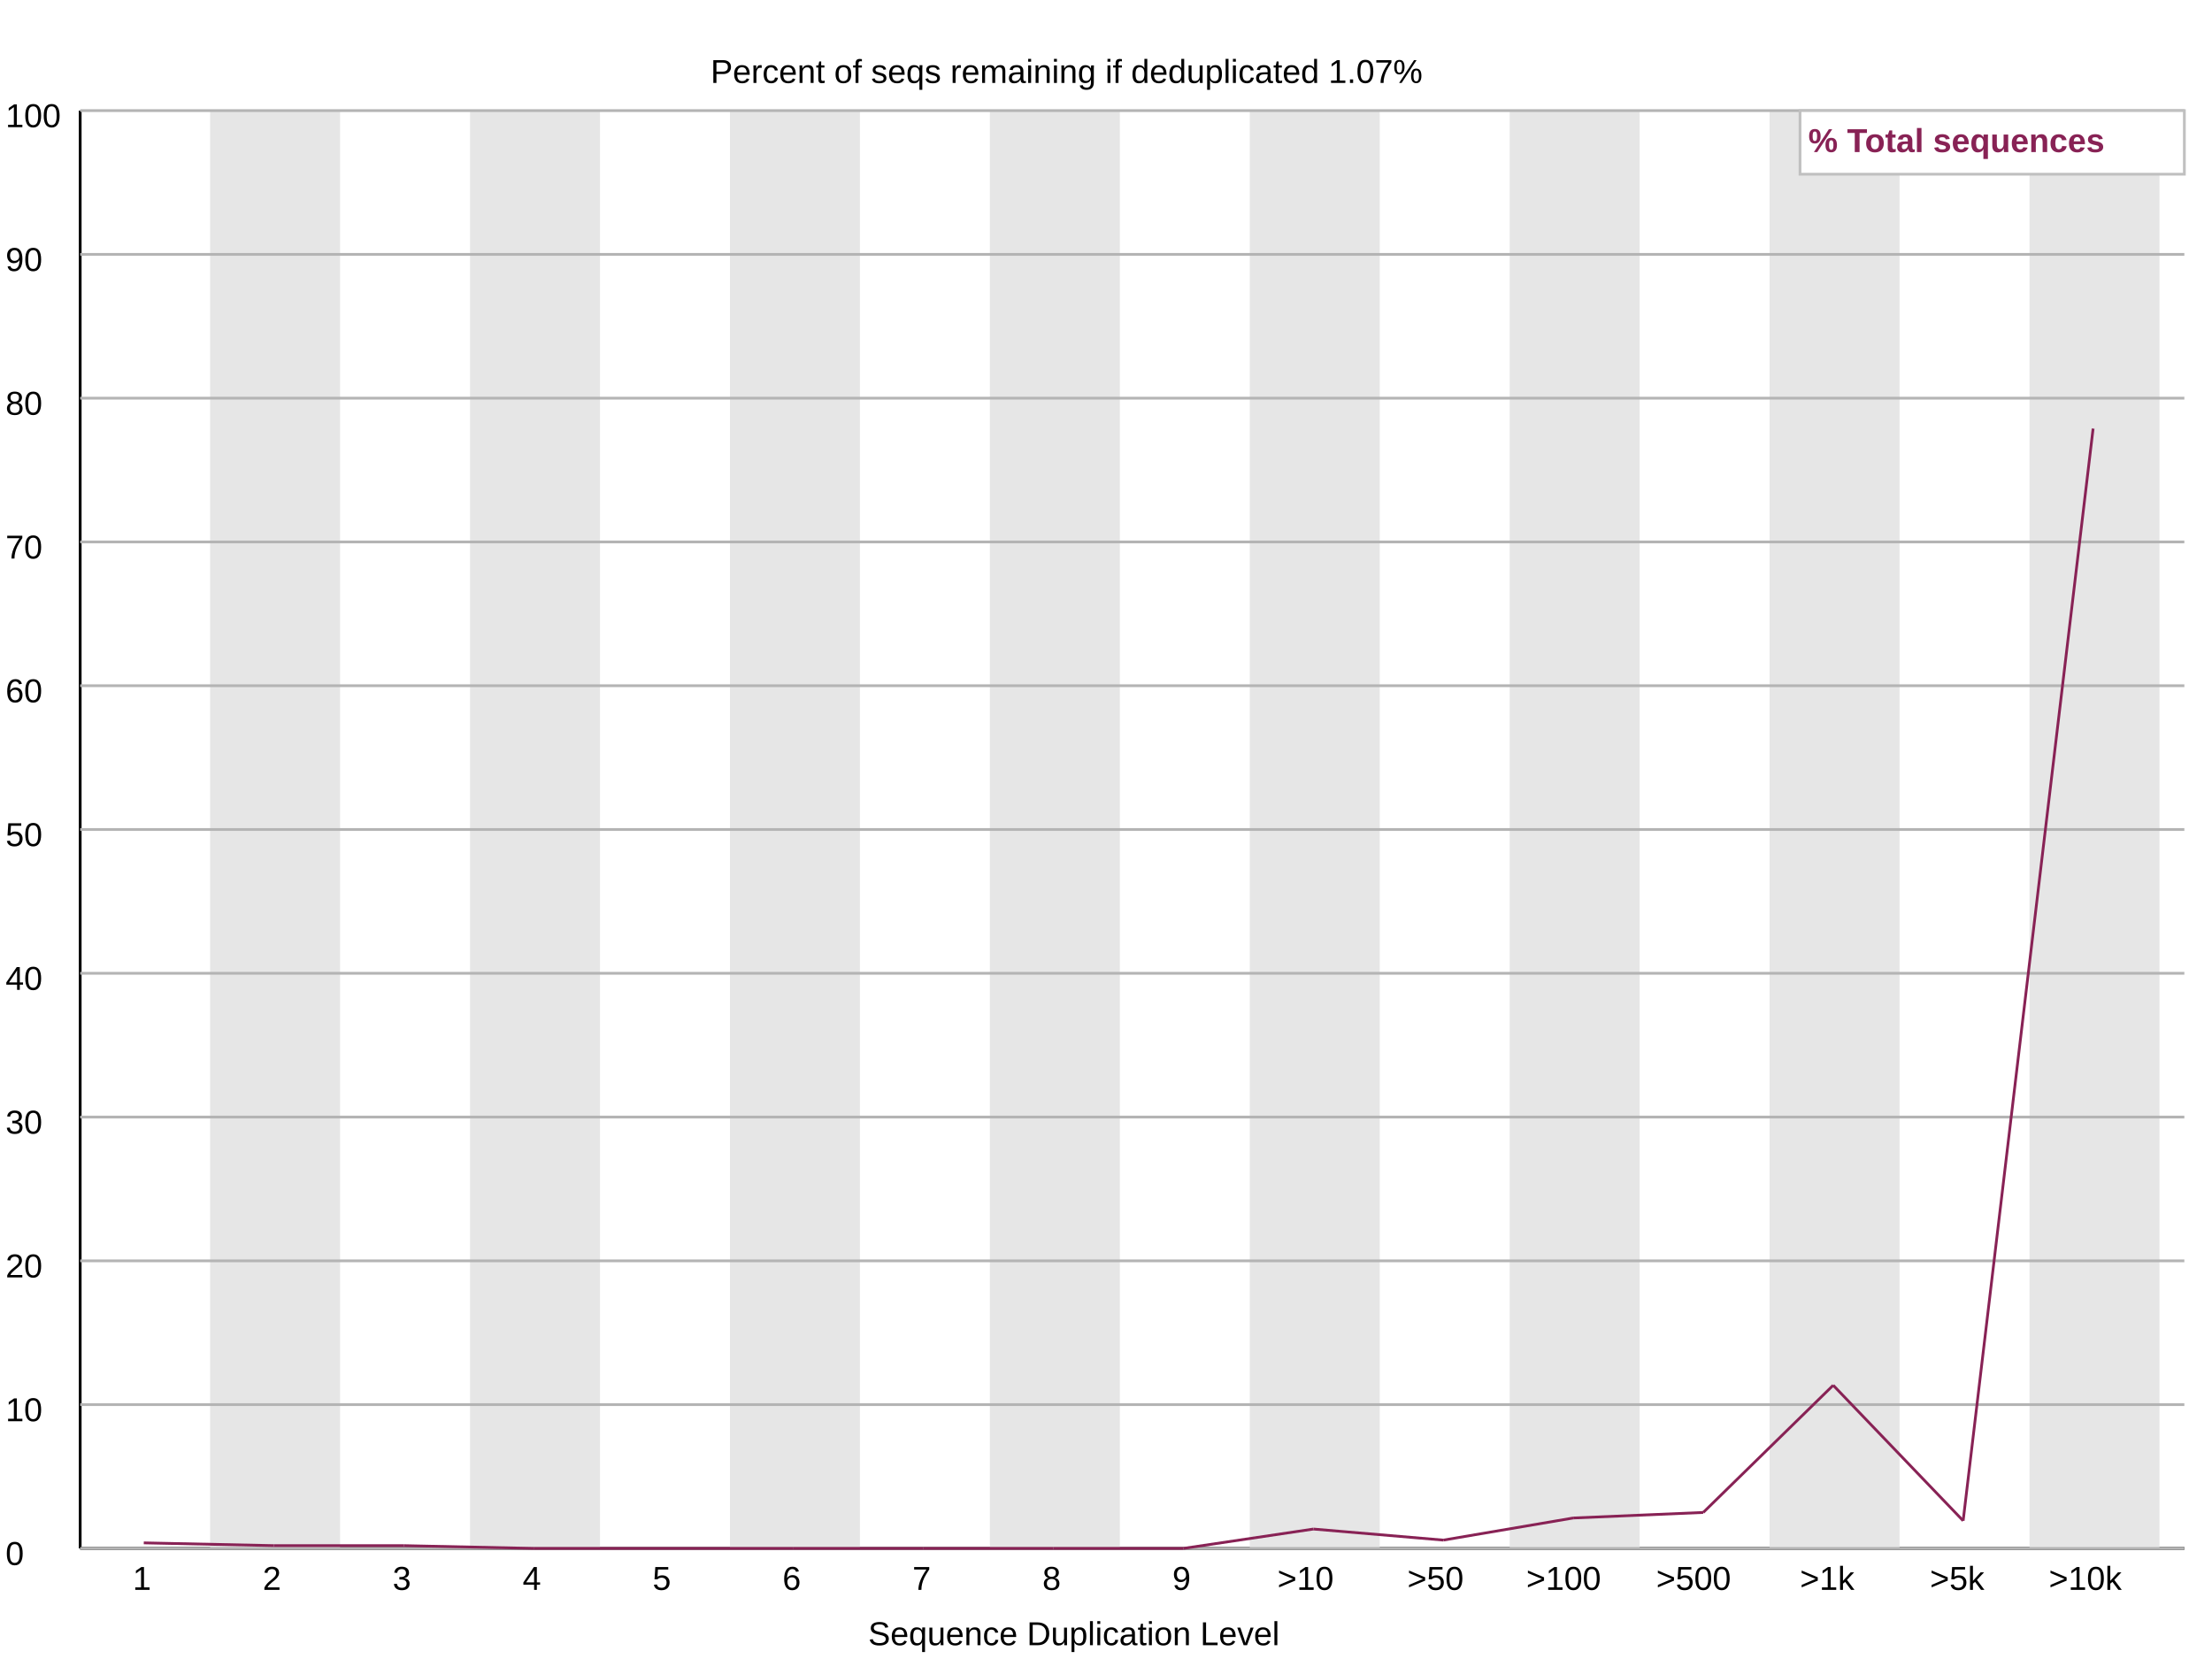
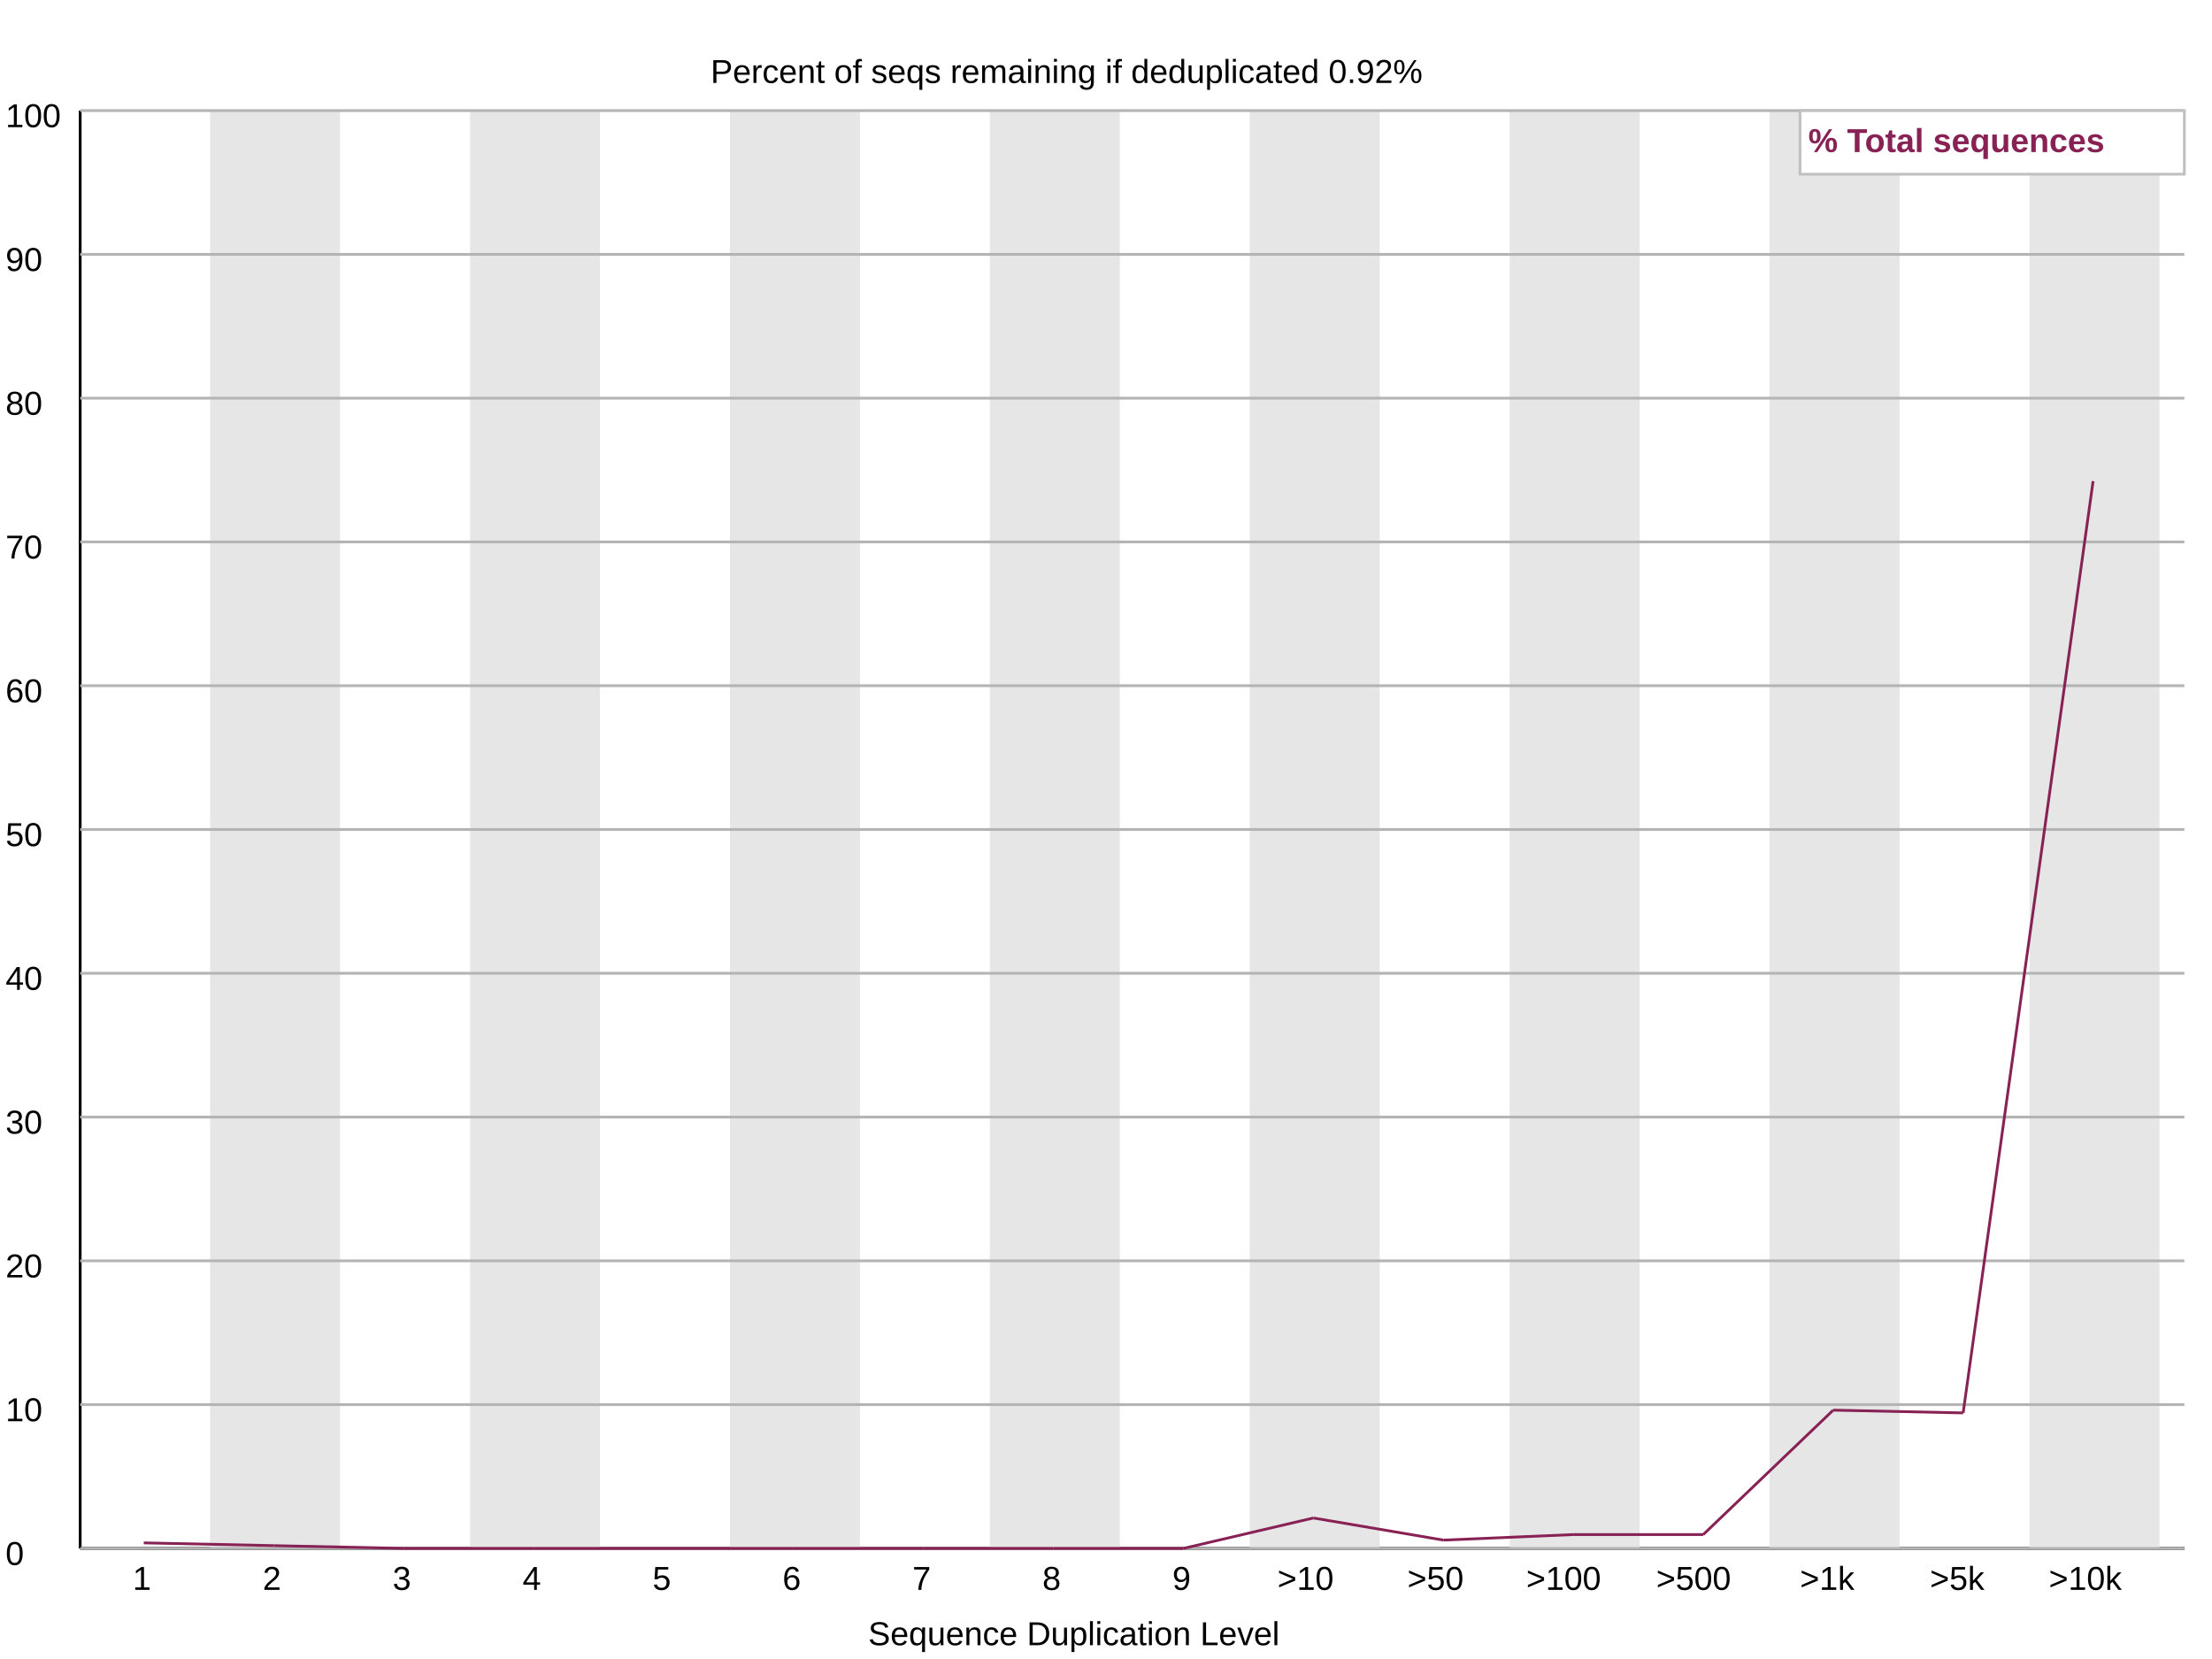
<svg xmlns="http://www.w3.org/2000/svg" width="800" height="600" version="1.1">
  <rect width="800" height="600" x="0" y="0" style="fill:rgb(238,238,238);stroke:none" />
  <rect width="800" height="600" x="0" y="0" style="fill:rgb(255,255,255);stroke:none" />
  <text x="2" y="566" fill="rgb(0,0,0)" font-family="Arial" font-size="12">0</text>
  <text x="2" y="514" fill="rgb(0,0,0)" font-family="Arial" font-size="12">10</text>
  <text x="2" y="462" fill="rgb(0,0,0)" font-family="Arial" font-size="12">20</text>
  <text x="2" y="410" fill="rgb(0,0,0)" font-family="Arial" font-size="12">30</text>
  <text x="2" y="358" fill="rgb(0,0,0)" font-family="Arial" font-size="12">40</text>
  <text x="2" y="306" fill="rgb(0,0,0)" font-family="Arial" font-size="12">50</text>
  <text x="2" y="254" fill="rgb(0,0,0)" font-family="Arial" font-size="12">60</text>
  <text x="2" y="202" fill="rgb(0,0,0)" font-family="Arial" font-size="12">70</text>
  <text x="2" y="150" fill="rgb(0,0,0)" font-family="Arial" font-size="12">80</text>
  <text x="2" y="98" fill="rgb(0,0,0)" font-family="Arial" font-size="12">90</text>
  <text x="2" y="46" fill="rgb(0,0,0)" font-family="Arial" font-size="12">100</text>
-   <text x="257" y="30" fill="rgb(0,0,0)" font-family="Arial" font-size="12">Percent of seqs remaining if deduplicated 1.07%</text>
+   <text x="257" y="30" fill="rgb(0,0,0)" font-family="Arial" font-size="12">Percent of seqs remaining if deduplicated 0.92%</text>
  <line x1="29" y1="560" x2="790" y2="560" stroke="rgb(0,0,0)" stroke-width="1" />
  <line x1="29" y1="560" x2="29" y2="40" stroke="rgb(0,0,0)" stroke-width="1" />
  <text x="314" y="595" fill="rgb(0,0,0)" font-family="Arial" font-size="12">Sequence Duplication Level</text>
  <text x="48" y="575" fill="rgb(0,0,0)" font-family="Arial" font-size="12">1</text>
  <rect width="47" height="520" x="76" y="40" style="fill:rgb(230,230,230);stroke:none" />
  <text x="95" y="575" fill="rgb(0,0,0)" font-family="Arial" font-size="12">2</text>
  <text x="142" y="575" fill="rgb(0,0,0)" font-family="Arial" font-size="12">3</text>
  <rect width="47" height="520" x="170" y="40" style="fill:rgb(230,230,230);stroke:none" />
  <text x="189" y="575" fill="rgb(0,0,0)" font-family="Arial" font-size="12">4</text>
  <text x="236" y="575" fill="rgb(0,0,0)" font-family="Arial" font-size="12">5</text>
  <rect width="47" height="520" x="264" y="40" style="fill:rgb(230,230,230);stroke:none" />
  <text x="283" y="575" fill="rgb(0,0,0)" font-family="Arial" font-size="12">6</text>
  <text x="330" y="575" fill="rgb(0,0,0)" font-family="Arial" font-size="12">7</text>
  <rect width="47" height="520" x="358" y="40" style="fill:rgb(230,230,230);stroke:none" />
  <text x="377" y="575" fill="rgb(0,0,0)" font-family="Arial" font-size="12">8</text>
  <text x="424" y="575" fill="rgb(0,0,0)" font-family="Arial" font-size="12">9</text>
  <rect width="47" height="520" x="452" y="40" style="fill:rgb(230,230,230);stroke:none" />
  <text x="462" y="575" fill="rgb(0,0,0)" font-family="Arial" font-size="12">&gt;10</text>
  <text x="509" y="575" fill="rgb(0,0,0)" font-family="Arial" font-size="12">&gt;50</text>
  <rect width="47" height="520" x="546" y="40" style="fill:rgb(230,230,230);stroke:none" />
  <text x="552" y="575" fill="rgb(0,0,0)" font-family="Arial" font-size="12">&gt;100</text>
  <text x="599" y="575" fill="rgb(0,0,0)" font-family="Arial" font-size="12">&gt;500</text>
  <rect width="47" height="520" x="640" y="40" style="fill:rgb(230,230,230);stroke:none" />
  <text x="651" y="575" fill="rgb(0,0,0)" font-family="Arial" font-size="12">&gt;1k</text>
  <text x="698" y="575" fill="rgb(0,0,0)" font-family="Arial" font-size="12">&gt;5k</text>
  <rect width="47" height="520" x="734" y="40" style="fill:rgb(230,230,230);stroke:none" />
  <text x="741" y="575" fill="rgb(0,0,0)" font-family="Arial" font-size="12">&gt;10k</text>
  <line x1="29" y1="560" x2="790" y2="560" stroke="rgb(180,180,180)" stroke-width="1" />
  <line x1="29" y1="508" x2="790" y2="508" stroke="rgb(180,180,180)" stroke-width="1" />
  <line x1="29" y1="456" x2="790" y2="456" stroke="rgb(180,180,180)" stroke-width="1" />
  <line x1="29" y1="404" x2="790" y2="404" stroke="rgb(180,180,180)" stroke-width="1" />
  <line x1="29" y1="352" x2="790" y2="352" stroke="rgb(180,180,180)" stroke-width="1" />
  <line x1="29" y1="300" x2="790" y2="300" stroke="rgb(180,180,180)" stroke-width="1" />
  <line x1="29" y1="248" x2="790" y2="248" stroke="rgb(180,180,180)" stroke-width="1" />
  <line x1="29" y1="196" x2="790" y2="196" stroke="rgb(180,180,180)" stroke-width="1" />
  <line x1="29" y1="144" x2="790" y2="144" stroke="rgb(180,180,180)" stroke-width="1" />
  <line x1="29" y1="92" x2="790" y2="92" stroke="rgb(180,180,180)" stroke-width="1" />
  <line x1="29" y1="40" x2="790" y2="40" stroke="rgb(180,180,180)" stroke-width="1" />
  <line x1="52" y1="558" x2="99" y2="559" stroke="rgb(136,34,85)" stroke-width="1" />
-   <line x1="99" y1="559" x2="146" y2="559" stroke="rgb(136,34,85)" stroke-width="1" />
-   <line x1="146" y1="559" x2="193" y2="560" stroke="rgb(136,34,85)" stroke-width="1" />
+   <line x1="99" y1="559" x2="146" y2="560" stroke="rgb(136,34,85)" stroke-width="1" />
+   <line x1="146" y1="560" x2="193" y2="560" stroke="rgb(136,34,85)" stroke-width="1" />
  <line x1="193" y1="560" x2="240" y2="560" stroke="rgb(136,34,85)" stroke-width="1" />
  <line x1="240" y1="560" x2="287" y2="560" stroke="rgb(136,34,85)" stroke-width="1" />
  <line x1="287" y1="560" x2="334" y2="560" stroke="rgb(136,34,85)" stroke-width="1" />
  <line x1="334" y1="560" x2="381" y2="560" stroke="rgb(136,34,85)" stroke-width="1" />
  <line x1="381" y1="560" x2="428" y2="560" stroke="rgb(136,34,85)" stroke-width="1" />
-   <line x1="428" y1="560" x2="475" y2="553" stroke="rgb(136,34,85)" stroke-width="1" />
-   <line x1="475" y1="553" x2="522" y2="557" stroke="rgb(136,34,85)" stroke-width="1" />
-   <line x1="522" y1="557" x2="569" y2="549" stroke="rgb(136,34,85)" stroke-width="1" />
-   <line x1="569" y1="549" x2="616" y2="547" stroke="rgb(136,34,85)" stroke-width="1" />
-   <line x1="616" y1="547" x2="663" y2="501" stroke="rgb(136,34,85)" stroke-width="1" />
-   <line x1="663" y1="501" x2="710" y2="550" stroke="rgb(136,34,85)" stroke-width="1" />
-   <line x1="710" y1="550" x2="757" y2="155" stroke="rgb(136,34,85)" stroke-width="1" />
+   <line x1="428" y1="560" x2="475" y2="549" stroke="rgb(136,34,85)" stroke-width="1" />
+   <line x1="475" y1="549" x2="522" y2="557" stroke="rgb(136,34,85)" stroke-width="1" />
+   <line x1="522" y1="557" x2="569" y2="555" stroke="rgb(136,34,85)" stroke-width="1" />
+   <line x1="569" y1="555" x2="616" y2="555" stroke="rgb(136,34,85)" stroke-width="1" />
+   <line x1="616" y1="555" x2="663" y2="510" stroke="rgb(136,34,85)" stroke-width="1" />
+   <line x1="663" y1="510" x2="710" y2="511" stroke="rgb(136,34,85)" stroke-width="1" />
+   <line x1="710" y1="511" x2="757" y2="174" stroke="rgb(136,34,85)" stroke-width="1" />
  <rect width="139" height="23" x="651" y="40" style="fill:rgb(255,255,255);stroke:none" />
  <rect width="139" height="23" x="651" y="40" rx="0" ry="0" style="fill:none;stroke-width:1;stroke:rgb(192,192,192)" />
  <text x="654" y="55" fill="rgb(136,34,85)" font-family="Arial" font-size="12" font-weight="bold">% Total sequences</text>
</svg>
